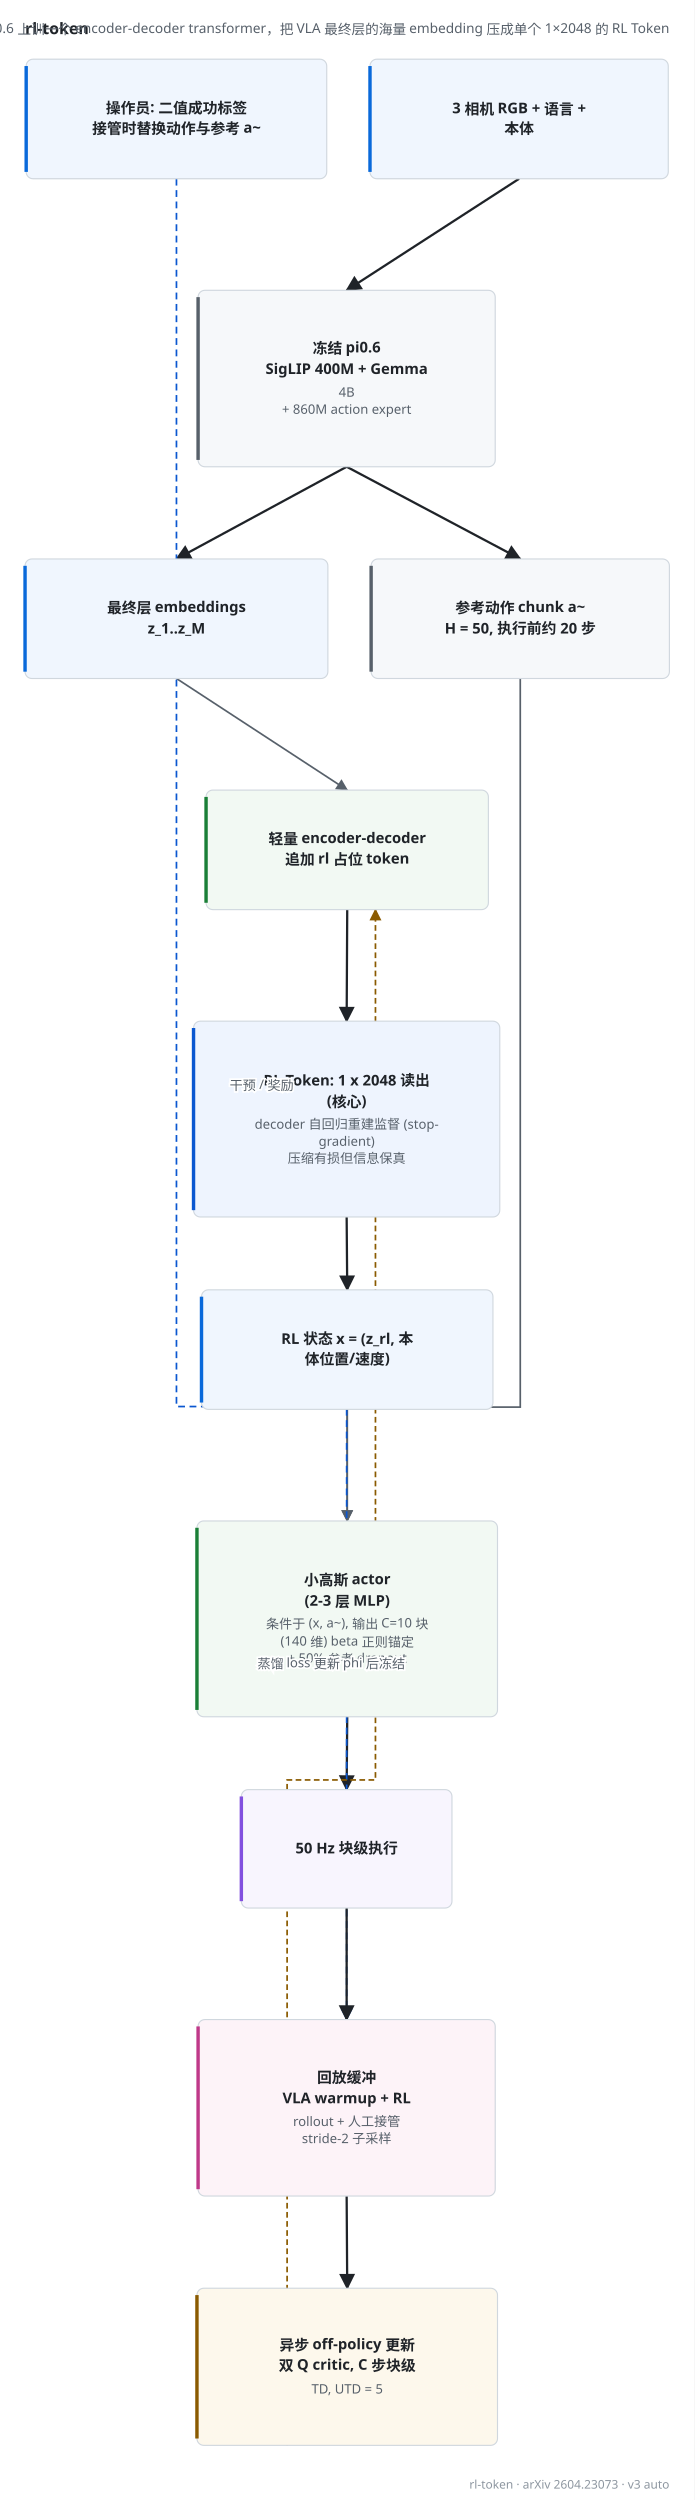
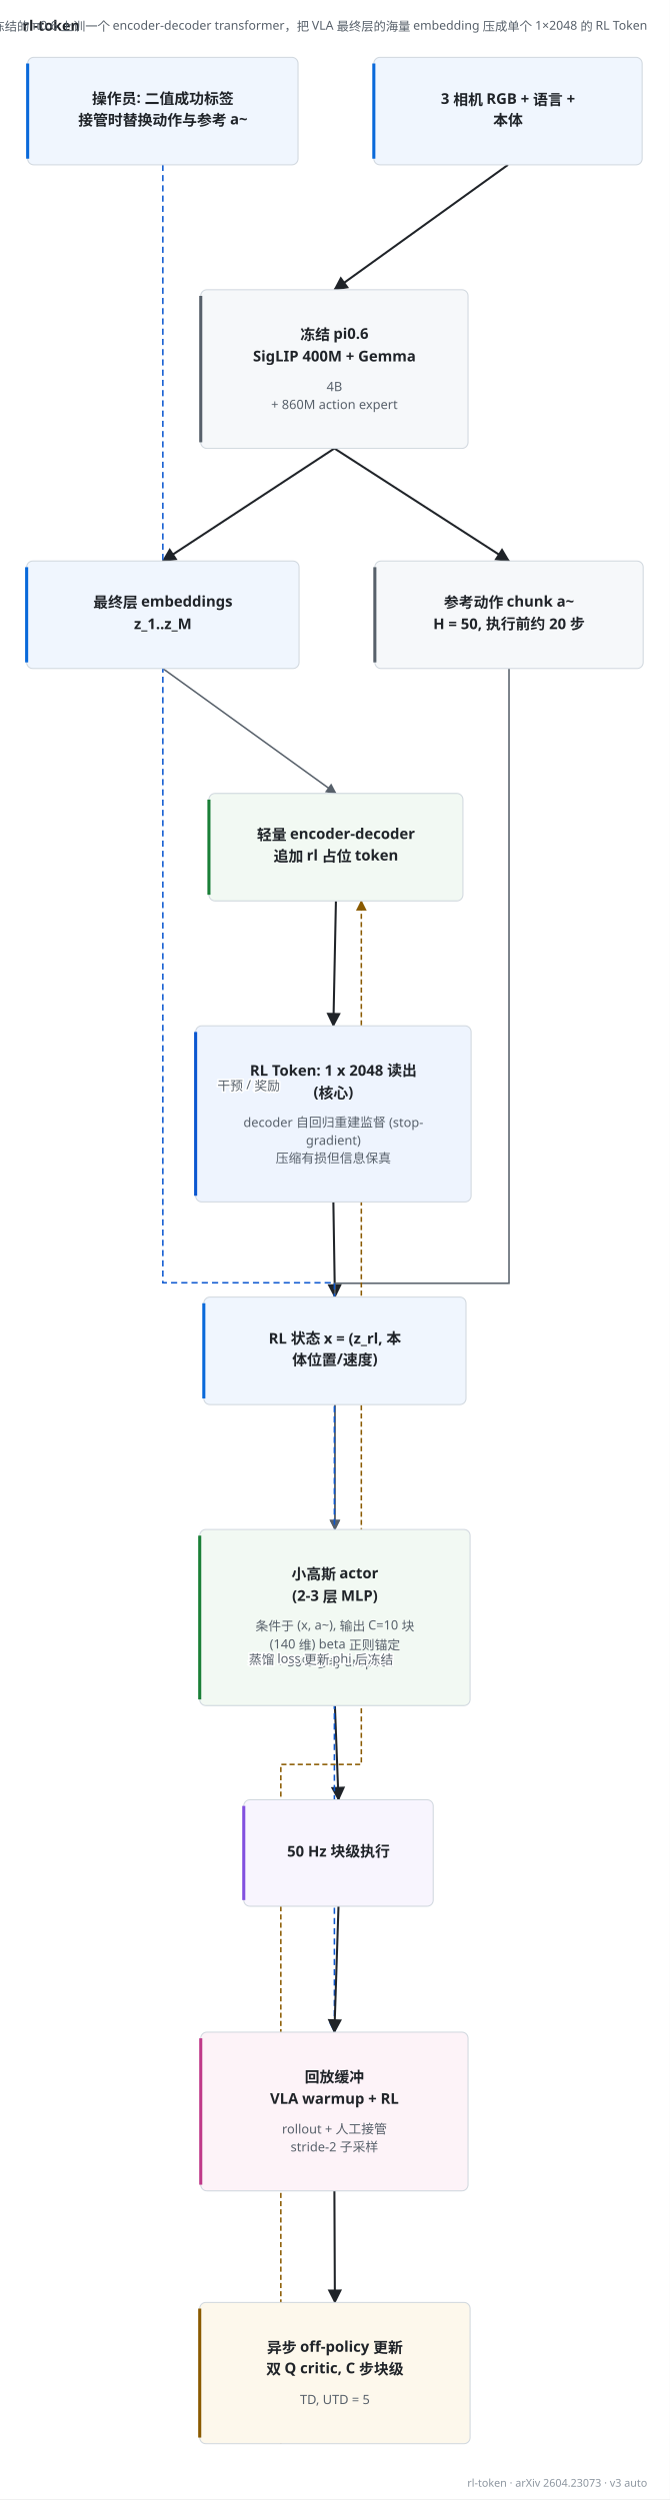
- <svg xmlns="http://www.w3.org/2000/svg" width="610" height="2196" viewBox="24 98 610 2196" font-family="'PingFang SC','Hiragino Sans GB','Microsoft YaHei','Segoe UI',sans-serif" role="img">
-   <rect x="24" y="98" width="610" height="2196" fill="#ffffff" />
-   <text x="46" y="128" font-size="14" font-weight="700" fill="#1f2328">rl-token</text>
-   <text x="612" y="128" font-size="12" fill="#57606a" text-anchor="end">在冻结的 π0.6 上训一个 encoder-decoder transformer，把 VLA 最终层的海量 embedding 压成单个 1×2048 的 RL Token</text>
+ <svg xmlns="http://www.w3.org/2000/svg" width="654" height="2441" viewBox="26 112 654 2441" font-family="'PingFang SC','Hiragino Sans GB','Microsoft YaHei','Segoe UI',sans-serif" role="img">
+   <rect x="26" y="112" width="654" height="2441" fill="#ffffff" />
+   <text x="48" y="142" font-size="14" font-weight="700" fill="#1f2328">rl-token</text>
+   <text x="658" y="142" font-size="12" fill="#57606a" text-anchor="end">在冻结的 π0.6 上训一个 encoder-decoder transformer，把 VLA 最终层的海量 embedding 压成单个 1×2048 的 RL Token</text>
  <defs>
    <marker id="arw-main" viewBox="0 0 10 10" refX="9" refY="5" markerWidth="7" markerHeight="7" orient="auto">
      <path d="M0,0 L10,5 L0,10 z" fill="#57606a" />
    </marker>
    <marker id="arw-thick" viewBox="0 0 10 10" refX="9" refY="5" markerWidth="7" markerHeight="7" orient="auto">
      <path d="M0,0 L10,5 L0,10 z" fill="#1f2328" />
    </marker>
    <marker id="arw-thin" viewBox="0 0 10 10" refX="9" refY="5" markerWidth="7" markerHeight="7" orient="auto">
      <path d="M0,0 L10,5 L0,10 z" fill="#8c959f" />
    </marker>
    <marker id="arw-fb" viewBox="0 0 10 10" refX="9" refY="5" markerWidth="7" markerHeight="7" orient="auto">
      <path d="M0,0 L10,5 L0,10 z" fill="#0b57d0" />
    </marker>
    <marker id="arw-loss" viewBox="0 0 10 10" refX="9" refY="5" markerWidth="7" markerHeight="7" orient="auto">
      <path d="M0,0 L10,5 L0,10 z" fill="#8a5a00" />
    </marker>
  </defs>
-   <path d="M 480.0 255.0 L 328.5 353.0" fill="none" stroke="#1f2328" stroke-width="2.0" marker-end="url(#arw-thick)" />
-   <path d="M 328.5 508.0 L 179.0 589.0" fill="none" stroke="#1f2328" stroke-width="2.0" marker-end="url(#arw-thick)" />
-   <path d="M 179.0 694.0 L 329.0 792.0" fill="none" stroke="#57606a" stroke-width="1.5" marker-end="url(#arw-main)" />
-   <path d="M 329.0 897.0 L 328.5 995.0" fill="none" stroke="#1f2328" stroke-width="2.0" marker-end="url(#arw-thick)" />
-   <path d="M 328.5 1167.0 L 329.0 1231.0" fill="none" stroke="#1f2328" stroke-width="2.0" marker-end="url(#arw-thick)" />
-   <path d="M 328.5 508.0 L 481.0 589.0" fill="none" stroke="#1f2328" stroke-width="2.0" marker-end="url(#arw-thick)" />
-   <path d="M 329.0 1336.0 L 329.0 1434.0" fill="none" stroke="#57606a" stroke-width="1.5" marker-end="url(#arw-main)" />
-   <path d="M 481.0 694.0 L 481.0 1334.0 L 329.0 1334.0 L 329.0 1434.0" fill="none" stroke="#57606a" stroke-width="1.5" marker-end="url(#arw-main)" />
-   <path d="M 329.0 1606.0 L 328.5 1670.0" fill="none" stroke="#1f2328" stroke-width="2.0" marker-end="url(#arw-thick)" />
-   <path d="M 179.0 255.0 L 179.0 1333.5 L 328.5 1333.5 L 328.5 1872.0" fill="none" stroke="#0b57d0" stroke-width="1.5" stroke-dasharray="6 4" marker-end="url(#arw-fb)" />
-   <path d="M 328.5 1774.0 L 328.5 1872.0" fill="none" stroke="#1f2328" stroke-width="2.0" marker-end="url(#arw-thick)" />
-   <path d="M 328.5 2027.0 L 329.0 2108.0" fill="none" stroke="#1f2328" stroke-width="2.0" marker-end="url(#arw-thick)" />
-   <path d="M 276.2 2246.0 L 276.2 1661.5 L 353.8 1661.5 L 353.8 897.0" fill="none" stroke="#8a5a00" stroke-width="1.5" stroke-dasharray="5 3" marker-end="url(#arw-loss)" />
-   <rect x="349" y="150" width="262" height="105" rx="6" fill="#f0f6fe" stroke="#d0d7de" stroke-width="1" />
-   <line x1="349" y1="156" x2="349" y2="249" stroke="#0969da" stroke-width="3" />
-   <text x="480.0" y="197.5" font-size="13" font-weight="700" fill="#1f2328" text-anchor="middle">3 相机 RGB + 语言 +</text>
-   <text x="480.0" y="215.5" font-size="13" font-weight="700" fill="#1f2328" text-anchor="middle">本体</text>
-   <rect x="198" y="353" width="261" height="155" rx="6" fill="#f6f8fa" stroke="#d0d7de" stroke-width="1" />
-   <line x1="198" y1="359" x2="198" y2="502" stroke="#57606a" stroke-width="3" />
-   <text x="328.5" y="408.5" font-size="13" font-weight="700" fill="#1f2328" text-anchor="middle">冻结 pi0.6</text>
-   <text x="328.5" y="426.5" font-size="13" font-weight="700" fill="#1f2328" text-anchor="middle">SigLIP 400M + Gemma</text>
-   <text x="328.5" y="446.5" font-size="11.5" fill="#57606a" text-anchor="middle">4B</text>
-   <text x="328.5" y="461.5" font-size="11.5" fill="#57606a" text-anchor="middle">+ 860M action expert</text>
-   <rect x="46" y="589" width="266" height="105" rx="6" fill="#f0f6fe" stroke="#d0d7de" stroke-width="1" />
-   <line x1="46" y1="595" x2="46" y2="688" stroke="#0969da" stroke-width="3" />
-   <text x="179.0" y="636.5" font-size="13" font-weight="700" fill="#1f2328" text-anchor="middle">最终层 embeddings</text>
-   <text x="179.0" y="654.5" font-size="13" font-weight="700" fill="#1f2328" text-anchor="middle">z_1..z_M</text>
-   <rect x="205" y="792" width="248" height="105" rx="6" fill="#f2f9f3" stroke="#d0d7de" stroke-width="1" />
-   <line x1="205" y1="798" x2="205" y2="891" stroke="#1a7f37" stroke-width="3" />
-   <text x="329.0" y="839.5" font-size="13" font-weight="700" fill="#1f2328" text-anchor="middle">轻量 encoder-decoder</text>
-   <text x="329.0" y="857.5" font-size="13" font-weight="700" fill="#1f2328" text-anchor="middle">追加 rl 占位 token</text>
-   <rect x="194" y="995" width="269" height="172" rx="6" fill="#eef4fe" stroke="#d0d7de" stroke-width="1" />
-   <line x1="194" y1="1001" x2="194" y2="1161" stroke="#0b57d0" stroke-width="3" />
-   <text x="328.5" y="1051.5" font-size="13" font-weight="700" fill="#1f2328" text-anchor="middle">RL Token: 1 x 2048 读出</text>
-   <text x="328.5" y="1069.5" font-size="13" font-weight="700" fill="#1f2328" text-anchor="middle">(核心)</text>
-   <text x="328.5" y="1089.5" font-size="11.5" fill="#57606a" text-anchor="middle">decoder 自回归重建监督 (stop-</text>
-   <text x="328.5" y="1104.5" font-size="11.5" fill="#57606a" text-anchor="middle">gradient)</text>
-   <text x="328.5" y="1119.5" font-size="11.5" fill="#57606a" text-anchor="middle">压缩有损但信息保真</text>
-   <rect x="201" y="1231" width="256" height="105" rx="6" fill="#f0f6fe" stroke="#d0d7de" stroke-width="1" />
-   <line x1="201" y1="1237" x2="201" y2="1330" stroke="#0969da" stroke-width="3" />
-   <text x="329.0" y="1278.5" font-size="13" font-weight="700" fill="#1f2328" text-anchor="middle">RL 状态 x = (z_rl, 本</text>
-   <text x="329.0" y="1296.5" font-size="13" font-weight="700" fill="#1f2328" text-anchor="middle">体位置/速度)</text>
-   <rect x="350" y="589" width="262" height="105" rx="6" fill="#f6f8fa" stroke="#d0d7de" stroke-width="1" />
-   <line x1="350" y1="595" x2="350" y2="688" stroke="#57606a" stroke-width="3" />
-   <text x="481.0" y="636.5" font-size="13" font-weight="700" fill="#1f2328" text-anchor="middle">参考动作 chunk a~</text>
-   <text x="481.0" y="654.5" font-size="13" font-weight="700" fill="#1f2328" text-anchor="middle">H = 50, 执行前约 20 步</text>
-   <rect x="197" y="1434" width="264" height="172" rx="6" fill="#f2f9f3" stroke="#d0d7de" stroke-width="1" />
-   <line x1="197" y1="1440" x2="197" y2="1600" stroke="#1a7f37" stroke-width="3" />
-   <text x="329.0" y="1490.5" font-size="13" font-weight="700" fill="#1f2328" text-anchor="middle">小高斯 actor</text>
-   <text x="329.0" y="1508.5" font-size="13" font-weight="700" fill="#1f2328" text-anchor="middle">(2-3 层 MLP)</text>
-   <text x="329.0" y="1528.5" font-size="11.5" fill="#57606a" text-anchor="middle">条件于 (x, a~), 输出 C=10 块</text>
-   <text x="329.0" y="1543.5" font-size="11.5" fill="#57606a" text-anchor="middle">(140 维) beta 正则锚定</text>
-   <text x="329.0" y="1558.5" font-size="11.5" fill="#57606a" text-anchor="middle">+ 50% 参考 dropout</text>
-   <rect x="236" y="1670" width="185" height="104" rx="6" fill="#f8f5fe" stroke="#d0d7de" stroke-width="1" />
-   <line x1="236" y1="1676" x2="236" y2="1768" stroke="#8250df" stroke-width="3" />
-   <text x="328.5" y="1726.0" font-size="13" font-weight="700" fill="#1f2328" text-anchor="middle">50 Hz 块级执行</text>
-   <rect x="47" y="150" width="264" height="105" rx="6" fill="#f0f6fe" stroke="#d0d7de" stroke-width="1" />
-   <line x1="47" y1="156" x2="47" y2="249" stroke="#0969da" stroke-width="3" />
-   <text x="179.0" y="197.5" font-size="13" font-weight="700" fill="#1f2328" text-anchor="middle">操作员: 二值成功标签</text>
-   <text x="179.0" y="215.5" font-size="13" font-weight="700" fill="#1f2328" text-anchor="middle">接管时替换动作与参考 a~</text>
-   <rect x="198" y="1872" width="261" height="155" rx="6" fill="#fdf3f8" stroke="#d0d7de" stroke-width="1" />
-   <line x1="198" y1="1878" x2="198" y2="2021" stroke="#bf3989" stroke-width="3" />
-   <text x="328.5" y="1927.5" font-size="13" font-weight="700" fill="#1f2328" text-anchor="middle">回放缓冲</text>
-   <text x="328.5" y="1945.5" font-size="13" font-weight="700" fill="#1f2328" text-anchor="middle">VLA warmup + RL</text>
-   <text x="328.5" y="1965.5" font-size="11.5" fill="#57606a" text-anchor="middle">rollout + 人工接管</text>
-   <text x="328.5" y="1980.5" font-size="11.5" fill="#57606a" text-anchor="middle">stride-2 子采样</text>
-   <rect x="197" y="2108" width="264" height="138" rx="6" fill="#fdf8ec" stroke="#d0d7de" stroke-width="1" />
-   <line x1="197" y1="2114" x2="197" y2="2240" stroke="#8a5a00" stroke-width="3" />
-   <text x="329.0" y="2162.5" font-size="13" font-weight="700" fill="#1f2328" text-anchor="middle">异步 off-policy 更新</text>
-   <text x="329.0" y="2180.5" font-size="13" font-weight="700" fill="#1f2328" text-anchor="middle">双 Q critic, C 步块级</text>
-   <text x="329.0" y="2200.5" font-size="11.5" fill="#57606a" text-anchor="middle">TD, UTD = 5</text>
-   <text x="253.8" y="1055.5" font-size="11.5" fill="#57606a" text-anchor="middle" paint-order="stroke" stroke="#ffffff" stroke-width="3">干预 / 奖励</text>
-   <text x="315.0" y="1563.5" font-size="11.5" fill="#57606a" text-anchor="middle" paint-order="stroke" stroke="#ffffff" stroke-width="3">蒸馏 loss 更新 phi 后冻结</text>
-   <text x="612" y="2284" font-size="10.5" fill="#8c959f" text-anchor="end">rl-token · arXiv 2604.23073 · v3 auto</text>
+   <path d="M 522.0 273.0 L 352.5 395.0" fill="none" stroke="#1f2328" stroke-width="2.0" marker-end="url(#arw-thick)" />
+   <path d="M 352.5 550.0 L 185.0 660.0" fill="none" stroke="#1f2328" stroke-width="2.0" marker-end="url(#arw-thick)" />
+   <path d="M 185.0 765.0 L 354.0 887.0" fill="none" stroke="#57606a" stroke-width="1.5" marker-end="url(#arw-main)" />
+   <path d="M 354.0 992.0 L 351.5 1114.0" fill="none" stroke="#1f2328" stroke-width="2.0" marker-end="url(#arw-thick)" />
+   <path d="M 351.5 1286.0 L 353.0 1379.0" fill="none" stroke="#1f2328" stroke-width="2.0" marker-end="url(#arw-thick)" />
+   <path d="M 352.5 550.0 L 523.0 660.0" fill="none" stroke="#1f2328" stroke-width="2.0" marker-end="url(#arw-thick)" />
+   <path d="M 353.0 1484.0 L 353.0 1606.0" fill="none" stroke="#57606a" stroke-width="1.5" marker-end="url(#arw-main)" />
+   <path d="M 523.0 765.0 L 523.0 1365.5 L 353.0 1365.5 L 353.0 1606.0" fill="none" stroke="#57606a" stroke-width="1.5" marker-end="url(#arw-main)" />
+   <path d="M 353.0 1778.0 L 356.5 1870.0" fill="none" stroke="#1f2328" stroke-width="2.0" marker-end="url(#arw-thick)" />
+   <path d="M 185.0 273.0 L 185.0 1365.0 L 352.5 1365.0 L 352.5 2097.0" fill="none" stroke="#0b57d0" stroke-width="1.5" stroke-dasharray="6 4" marker-end="url(#arw-fb)" />
+   <path d="M 356.5 1974.0 L 352.5 2097.0" fill="none" stroke="#1f2328" stroke-width="2.0" marker-end="url(#arw-thick)" />
+   <path d="M 352.5 2252.0 L 353.0 2361.0" fill="none" stroke="#1f2328" stroke-width="2.0" marker-end="url(#arw-thick)" />
+   <path d="M 300.2 2499.0 L 300.2 1835.5 L 378.8 1835.5 L 378.8 992.0" fill="none" stroke="#8a5a00" stroke-width="1.5" stroke-dasharray="5 3" marker-end="url(#arw-loss)" />
+   <rect x="391" y="168" width="262" height="105" rx="6" fill="#f0f6fe" stroke="#d0d7de" stroke-width="1" />
+   <line x1="391" y1="174" x2="391" y2="267" stroke="#0969da" stroke-width="3" />
+   <text x="522.0" y="213.5" font-size="14.5" font-weight="700" fill="#1f2328" text-anchor="middle">3 相机 RGB + 语言 +</text>
+   <text x="522.0" y="234.5" font-size="14.5" font-weight="700" fill="#1f2328" text-anchor="middle">本体</text>
+   <rect x="222" y="395" width="261" height="155" rx="6" fill="#f6f8fa" stroke="#d0d7de" stroke-width="1" />
+   <line x1="222" y1="401" x2="222" y2="544" stroke="#57606a" stroke-width="3" />
+   <text x="352.5" y="444.0" font-size="14.5" font-weight="700" fill="#1f2328" text-anchor="middle">冻结 pi0.6</text>
+   <text x="352.5" y="465.0" font-size="14.5" font-weight="700" fill="#1f2328" text-anchor="middle">SigLIP 400M + Gemma</text>
+   <text x="352.5" y="494.0" font-size="12.5" fill="#57606a" text-anchor="middle">4B</text>
+   <text x="352.5" y="511.5" font-size="12.5" fill="#57606a" text-anchor="middle">+ 860M action expert</text>
+   <rect x="52" y="660" width="266" height="105" rx="6" fill="#f0f6fe" stroke="#d0d7de" stroke-width="1" />
+   <line x1="52" y1="666" x2="52" y2="759" stroke="#0969da" stroke-width="3" />
+   <text x="185.0" y="705.5" font-size="14.5" font-weight="700" fill="#1f2328" text-anchor="middle">最终层 embeddings</text>
+   <text x="185.0" y="726.5" font-size="14.5" font-weight="700" fill="#1f2328" text-anchor="middle">z_1..z_M</text>
+   <rect x="230" y="887" width="248" height="105" rx="6" fill="#f2f9f3" stroke="#d0d7de" stroke-width="1" />
+   <line x1="230" y1="893" x2="230" y2="986" stroke="#1a7f37" stroke-width="3" />
+   <text x="354.0" y="932.5" font-size="14.5" font-weight="700" fill="#1f2328" text-anchor="middle">轻量 encoder-decoder</text>
+   <text x="354.0" y="953.5" font-size="14.5" font-weight="700" fill="#1f2328" text-anchor="middle">追加 rl 占位 token</text>
+   <rect x="217" y="1114" width="269" height="172" rx="6" fill="#eef4fe" stroke="#d0d7de" stroke-width="1" />
+   <line x1="217" y1="1120" x2="217" y2="1280" stroke="#0b57d0" stroke-width="3" />
+   <text x="351.5" y="1162.75" font-size="14.5" font-weight="700" fill="#1f2328" text-anchor="middle">RL Token: 1 x 2048 读出</text>
+   <text x="351.5" y="1183.75" font-size="14.5" font-weight="700" fill="#1f2328" text-anchor="middle">(核心)</text>
+   <text x="351.5" y="1212.75" font-size="12.5" fill="#57606a" text-anchor="middle">decoder 自回归重建监督 (stop-</text>
+   <text x="351.5" y="1230.25" font-size="12.5" fill="#57606a" text-anchor="middle">gradient)</text>
+   <text x="351.5" y="1247.75" font-size="12.5" fill="#57606a" text-anchor="middle">压缩有损但信息保真</text>
+   <rect x="225" y="1379" width="256" height="105" rx="6" fill="#f0f6fe" stroke="#d0d7de" stroke-width="1" />
+   <line x1="225" y1="1385" x2="225" y2="1478" stroke="#0969da" stroke-width="3" />
+   <text x="353.0" y="1424.5" font-size="14.5" font-weight="700" fill="#1f2328" text-anchor="middle">RL 状态 x = (z_rl, 本</text>
+   <text x="353.0" y="1445.5" font-size="14.5" font-weight="700" fill="#1f2328" text-anchor="middle">体位置/速度)</text>
+   <rect x="392" y="660" width="262" height="105" rx="6" fill="#f6f8fa" stroke="#d0d7de" stroke-width="1" />
+   <line x1="392" y1="666" x2="392" y2="759" stroke="#57606a" stroke-width="3" />
+   <text x="523.0" y="705.5" font-size="14.5" font-weight="700" fill="#1f2328" text-anchor="middle">参考动作 chunk a~</text>
+   <text x="523.0" y="726.5" font-size="14.5" font-weight="700" fill="#1f2328" text-anchor="middle">H = 50, 执行前约 20 步</text>
+   <rect x="221" y="1606" width="264" height="172" rx="6" fill="#f2f9f3" stroke="#d0d7de" stroke-width="1" />
+   <line x1="221" y1="1612" x2="221" y2="1772" stroke="#1a7f37" stroke-width="3" />
+   <text x="353.0" y="1654.75" font-size="14.5" font-weight="700" fill="#1f2328" text-anchor="middle">小高斯 actor</text>
+   <text x="353.0" y="1675.75" font-size="14.5" font-weight="700" fill="#1f2328" text-anchor="middle">(2-3 层 MLP)</text>
+   <text x="353.0" y="1704.75" font-size="12.5" fill="#57606a" text-anchor="middle">条件于 (x, a~), 输出 C=10 块</text>
+   <text x="353.0" y="1722.25" font-size="12.5" fill="#57606a" text-anchor="middle">(140 维) beta 正则锚定</text>
+   <text x="353.0" y="1739.75" font-size="12.5" fill="#57606a" text-anchor="middle">+ 50% 参考 dropout</text>
+   <rect x="264" y="1870" width="185" height="104" rx="6" fill="#f8f5fe" stroke="#d0d7de" stroke-width="1" />
+   <line x1="264" y1="1876" x2="264" y2="1968" stroke="#8250df" stroke-width="3" />
+   <text x="356.5" y="1925.5" font-size="14.5" font-weight="700" fill="#1f2328" text-anchor="middle">50 Hz 块级执行</text>
+   <rect x="53" y="168" width="264" height="105" rx="6" fill="#f0f6fe" stroke="#d0d7de" stroke-width="1" />
+   <line x1="53" y1="174" x2="53" y2="267" stroke="#0969da" stroke-width="3" />
+   <text x="185.0" y="213.5" font-size="14.5" font-weight="700" fill="#1f2328" text-anchor="middle">操作员: 二值成功标签</text>
+   <text x="185.0" y="234.5" font-size="14.5" font-weight="700" fill="#1f2328" text-anchor="middle">接管时替换动作与参考 a~</text>
+   <rect x="222" y="2097" width="261" height="155" rx="6" fill="#fdf3f8" stroke="#d0d7de" stroke-width="1" />
+   <line x1="222" y1="2103" x2="222" y2="2246" stroke="#bf3989" stroke-width="3" />
+   <text x="352.5" y="2146.0" font-size="14.5" font-weight="700" fill="#1f2328" text-anchor="middle">回放缓冲</text>
+   <text x="352.5" y="2167.0" font-size="14.5" font-weight="700" fill="#1f2328" text-anchor="middle">VLA warmup + RL</text>
+   <text x="352.5" y="2196.0" font-size="12.5" fill="#57606a" text-anchor="middle">rollout + 人工接管</text>
+   <text x="352.5" y="2213.5" font-size="12.5" fill="#57606a" text-anchor="middle">stride-2 子采样</text>
+   <rect x="221" y="2361" width="264" height="138" rx="6" fill="#fdf8ec" stroke="#d0d7de" stroke-width="1" />
+   <line x1="221" y1="2367" x2="221" y2="2493" stroke="#8a5a00" stroke-width="3" />
+   <text x="353.0" y="2410.25" font-size="14.5" font-weight="700" fill="#1f2328" text-anchor="middle">异步 off-policy 更新</text>
+   <text x="353.0" y="2431.25" font-size="14.5" font-weight="700" fill="#1f2328" text-anchor="middle">双 Q critic, C 步块级</text>
+   <text x="353.0" y="2460.25" font-size="12.5" fill="#57606a" text-anchor="middle">TD, UTD = 5</text>
+   <text x="268.8" y="1177.0" font-size="12.5" fill="#57606a" text-anchor="middle" paint-order="stroke" stroke="#ffffff" stroke-width="3">干预 / 奖励</text>
+   <text x="339.5" y="1737.5" font-size="12.5" fill="#57606a" text-anchor="middle" paint-order="stroke" stroke="#ffffff" stroke-width="3">蒸馏 loss 更新 phi 后冻结</text>
+   <text x="658" y="2541" font-size="10.5" fill="#8c959f" text-anchor="end">rl-token · arXiv 2604.23073 · v3 auto</text>
</svg>
